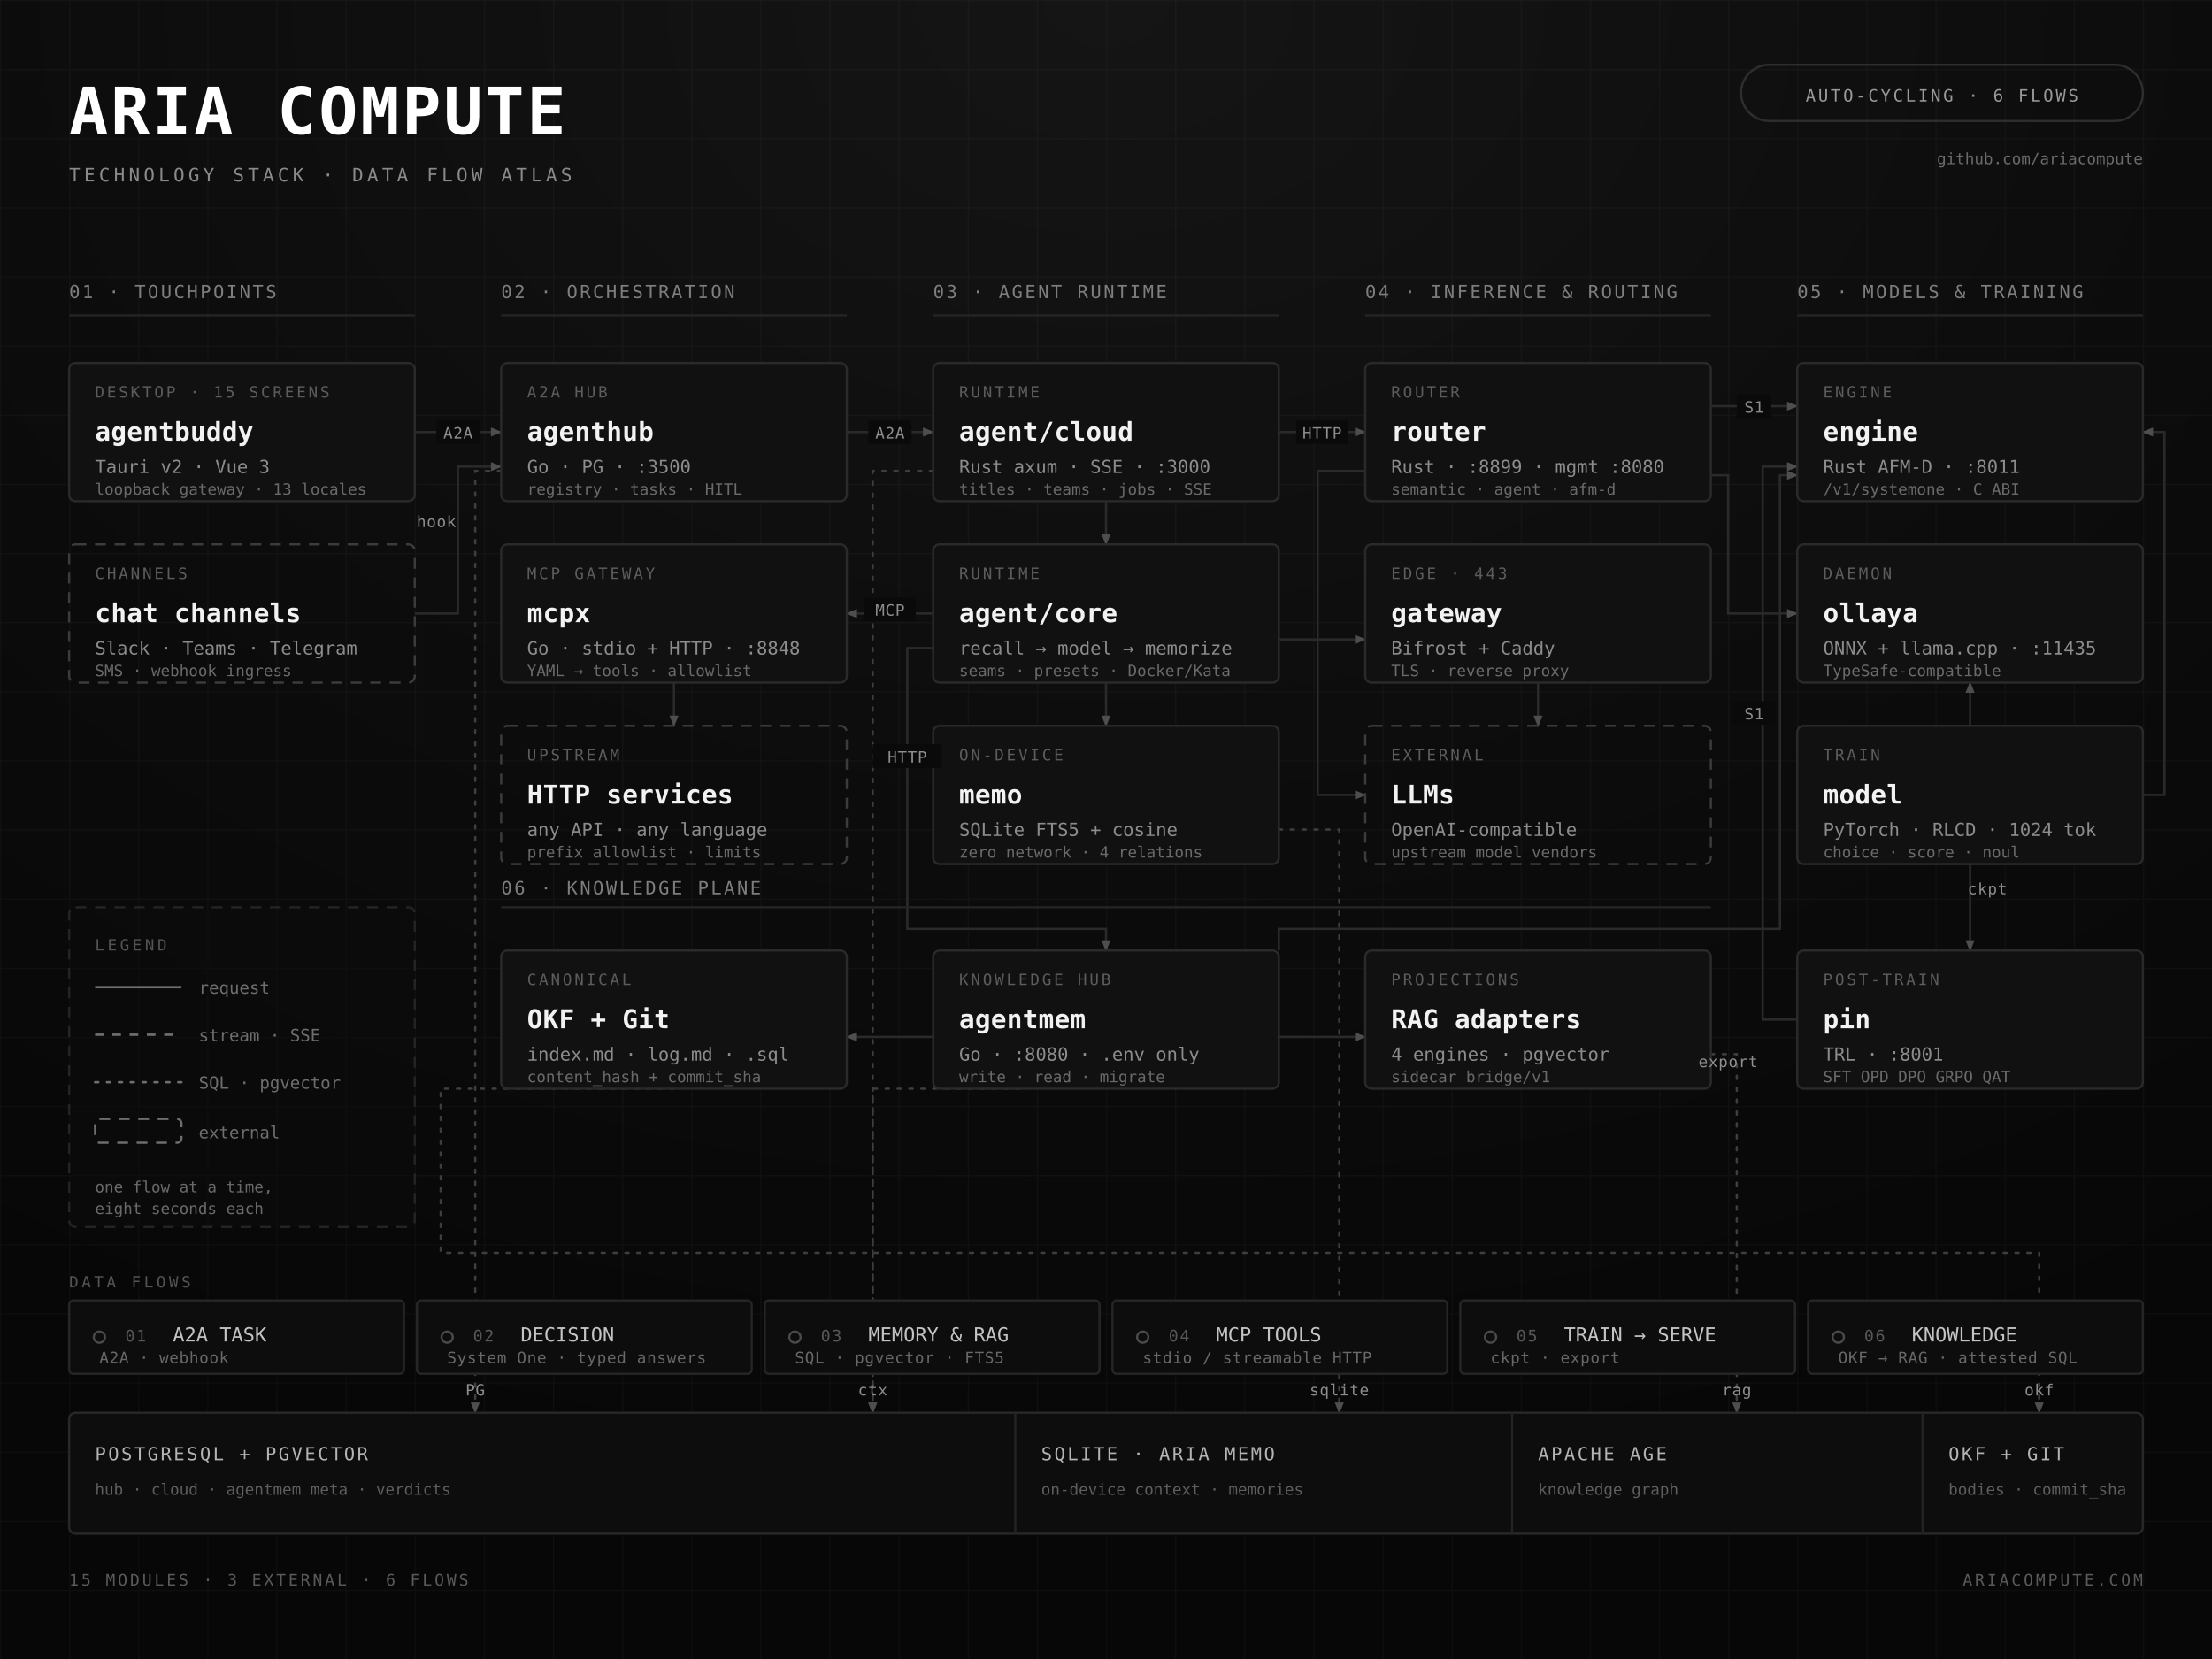
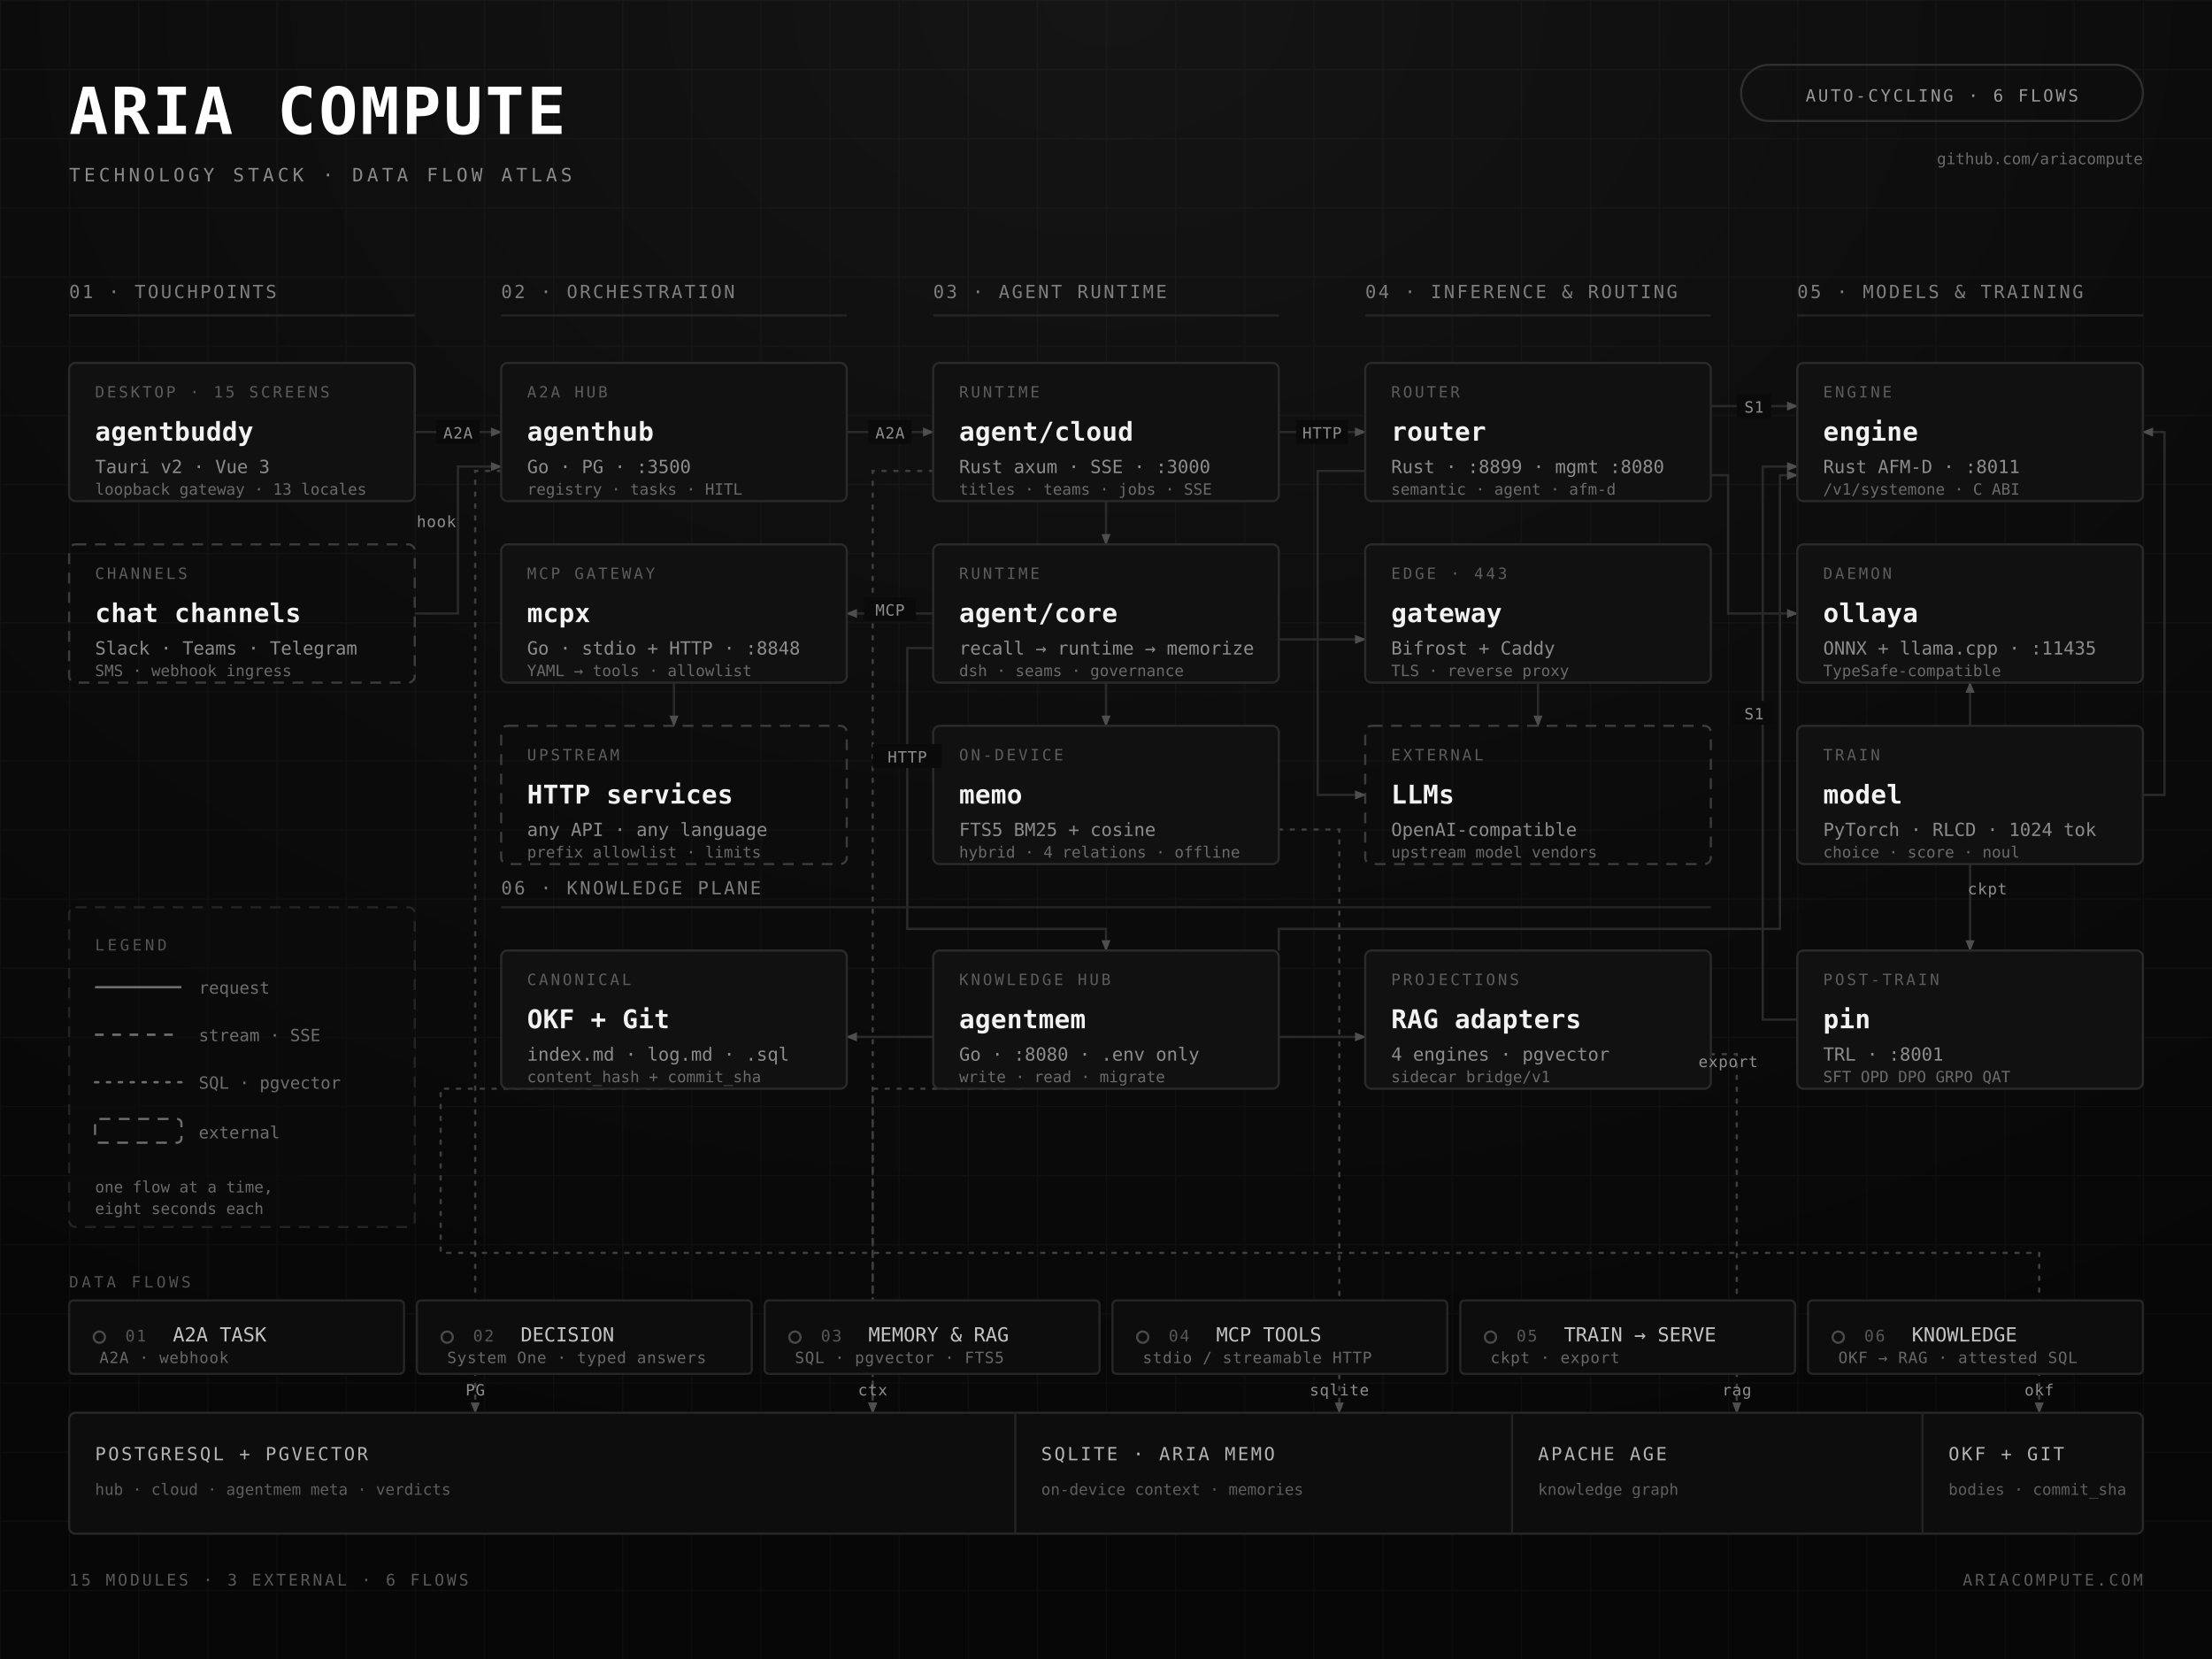
<svg xmlns="http://www.w3.org/2000/svg" xmlns:xlink="http://www.w3.org/1999/xlink" viewBox="0 0 1024 768" width="1024" height="768" role="img" aria-labelledby="svg-title svg-desc" shape-rendering="geometricPrecision" font-family="ui-monospace, SFMono-Regular, Menlo, Consolas, monospace">
  <defs>
    <style>
      .bg{fill:url(#vignette)}
      .grid{fill:url(#grid)}
      .rule{stroke:#242424;stroke-width:1;fill:none}
      .edge{fill:none;stroke:#2A2A2A;stroke-width:1.05;marker-end:url(#arr)}
      .edge.sse{stroke-dasharray:4 4}
      .edge.sql{stroke:#3E3E3E;stroke-dasharray:1.5 4;stroke-linecap:round}
      .scene{opacity:0;animation:flow 48s linear infinite both}
      @keyframes flow{0%{opacity:1}16.6%{opacity:1}20.8%{opacity:0}100%{opacity:0}}
      .halo{fill:none;stroke:#FFF;stroke-opacity:.075;stroke-width:8;marker-end:none}
      .lit{fill:none;stroke:#FFF;stroke-width:1.75;marker-end:url(#arr-lit)}
      .lit.sse{stroke-dasharray:4 4}
      .lit.sql{stroke-dasharray:1.5 4;stroke-linecap:round;animation:sqlflow 1.8s linear infinite}
      @keyframes sqlflow{to{stroke-dashoffset:-11}}
      .packet{fill:#FFF}
      .card{fill:#111;stroke:#2A2A2A;stroke-width:1}
      .card.ext{fill:none;stroke:#3C3C3C;stroke-width:1;stroke-dasharray:5 4}
      .kind{fill:#5C5C5C;font-size:7.2px;letter-spacing:.16em}
      .name{fill:#F2F2F2;font-size:12px;font-weight:600;letter-spacing:.01em}
      .meta{fill:#8C8C8C;font-size:8.4px}
      .sub2{fill:#6A6A6A;font-size:7.2px}
      .title{fill:#FFF;font-size:30px;font-weight:700;letter-spacing:.04em}
      .sub{fill:#8A8A8A;font-size:8.6px;letter-spacing:.2em}
      .colh{fill:#7E7E7E;font-size:8.4px;letter-spacing:.12em}
      .badge{fill:none;stroke:#2E2E2E;stroke-width:1}
      .bt{fill:#9A9A9A;font-size:7.8px;letter-spacing:.14em}
      .tag{fill:#8E8E8E;font-size:7.2px;letter-spacing:.04em;text-anchor:middle}
      .tagbg{fill:#0A0A0A}
      .lg-t{fill:#6E6E6E;font-size:7.8px}
      .lg-h{fill:#545454;font-size:7.2px;letter-spacing:.2em}
      .chip{fill:#0D0D0D;stroke:#262626;stroke-width:1}
      .chip-on{fill:#FFF;fill-opacity:.055;stroke:#FFF;stroke-width:1.1}
      .idx-n{fill:#575757;font-size:7.4px;letter-spacing:.1em}
      .idx-t{fill:#C4C4C4;font-size:9px}
      .idx-p{fill:#686868;font-size:7.2px;letter-spacing:.04em}
      .band{fill:#0D0D0D;stroke:#282828;stroke-width:1}
      .band-div{stroke:#232323;stroke-width:1}
      .band-t{fill:#B4B4B4;font-size:8.4px;letter-spacing:.12em}
      .band-s{fill:#5E5E5E;font-size:7.2px}
      .foot{fill:#5A5A5A;font-size:7.4px;letter-spacing:.16em}
      @media (prefers-reduced-motion: reduce){
        .scene{animation:none;opacity:0}
        #scenes .scene:first-child,#chips .scene:first-child{opacity:1}
        .packet{display:none}
        .lit.sql{animation:none}
      }
    </style>
    <radialGradient id="vignette" cx="50%" cy="0%" r="92%">
      <stop offset="0" stop-color="#151515" />
      <stop offset="0.55" stop-color="#0C0C0C" />
      <stop offset="1" stop-color="#070707" />
    </radialGradient>
    <pattern id="grid" width="32" height="32" patternUnits="userSpaceOnUse">
      <path d="M32 0H0V32" fill="none" stroke="#FFF" stroke-opacity=".028" stroke-width="1" />
    </pattern>
    <linearGradient id="hr" x1="0" y1="0" x2="1" y2="0">
      <stop offset="0" stop-color="#FFF" stop-opacity=".14" />
      <stop offset=".55" stop-color="#FFF" stop-opacity=".06" />
      <stop offset="1" stop-color="#FFF" stop-opacity="0" />
    </linearGradient>
    <marker id="arr" viewBox="0 0 10 10" refX="9" refY="5" markerWidth="5" markerHeight="5" orient="auto">
      <path d="M0 1L10 5L0 9Z" fill="#4E4E4E" />
    </marker>
    <marker id="arr-lit" viewBox="0 0 10 10" refX="9" refY="5" markerWidth="5" markerHeight="5" orient="auto">
      <path d="M0 1L10 5L0 9Z" fill="#FFF" />
    </marker>
  </defs>
  <rect class="bg" width="1024" height="768" />
  <rect class="grid" width="1024" height="768" />
  <g id="edges-base">
    <path id="e01" class="edge     " data-from="agentbuddy" data-to="agenthub" data-kind="a2a" data-scene="a2a" d="M192 200H232" />
    <path id="e02" class="edge     " data-from="agenthub" data-to="agent/cloud" data-kind="a2a" data-scene="a2a" d="M392 200H432" />
    <path id="e03" class="edge     " data-from="agent/cloud" data-to="router" data-kind="http" data-scene="a2a" d="M592 200H632" />
    <path id="e05" class="edge     " data-from="gateway" data-to="llms" data-kind="https" data-scene="a2a" d="M712 316V336" />
    <path id="e06" class="edge     " data-from="router" data-to="engine" data-kind="system-one" data-scene="decision" d="M792 188H832" />
    <path id="e07" class="edge     " data-from="router" data-to="ollaya" data-kind="system-one" data-scene="decision" d="M792 220H800V284H832" />
    <path id="e08" class="edge     " data-from="agent/core" data-to="memo" data-kind="local" data-scene="memory" d="M512 316V336" />
    <path id="e10" class="edge     " data-from="agent/core" data-to="mcpx" data-kind="mcp" data-scene="mcp" d="M432 284H392" />
    <path id="e15" class="edge     " data-from="mcpx" data-to="http-services" data-kind="http" data-scene="mcp" d="M312 316V336" />
    <path id="e16" class="edge     " data-from="channels" data-to="agenthub" data-kind="webhook" data-scene="a2a" d="M192 284H212V216H232" />
    <path id="e18" class="edge sql " data-from="agent/cloud" data-to="state-substrate" data-kind="sql" data-scene="memory" d="M432 218H404V654" />
    <path id="e19" class="edge sql " data-from="memo" data-to="state-substrate" data-kind="sql" data-scene="memory" d="M592 384H620V654" />
    <path id="e21" class="edge     " data-from="model" data-to="pin" data-kind="checkpoint" data-scene="train" d="M912 400V440" />
    <path id="e23" class="edge     " data-from="pin" data-to="engine" data-kind="export" data-scene="train" d="M832 472H816V216H832" />
    <path id="e24" class="edge     " data-from="agent/cloud" data-to="agent/core" data-kind="loop" data-scene="a2a" d="M512 232V252" />
    <path id="e25" class="edge     " data-from="agent/core" data-to="gateway" data-kind="https" data-scene="a2a" d="M592 296H632" />
    <path id="e26" class="edge sql " data-from="agenthub" data-to="state-substrate" data-kind="sql" data-scene="memory" d="M232 218H220V654" />
    <path id="e27" class="edge     " data-from="model" data-to="engine" data-kind="weights" data-scene="train" d="M992 368H1002V200H992" />
    <path id="e28" class="edge     " data-from="model" data-to="ollaya" data-kind="weights" data-scene="train" d="M912 336V316" />
    <path id="e29" class="edge     " data-from="router" data-to="llms" data-kind="https" data-scene="decision" d="M632 218H610V368H632" />
    <path id="e30" class="edge     " data-from="agent/core" data-to="agentmem" data-kind="http" data-scene="knowledge" d="M432 300H420V430H512V440" />
    <path id="e31" class="edge     " data-from="agentmem" data-to="okf-git" data-kind="canonical" data-scene="knowledge" d="M432 480H392" />
    <path id="e32" class="edge     " data-from="agentmem" data-to="rag-adapters" data-kind="projection" data-scene="knowledge" d="M592 480H632" />
    <path id="e33" class="edge sql " data-from="agentmem" data-to="state-substrate" data-kind="sql" data-scene="knowledge" d="M472 504H404V654" />
    <path id="e34" class="edge sql " data-from="rag-adapters" data-to="state-substrate" data-kind="sql" data-scene="knowledge" d="M792 488H804V654" />
    <path id="e35" class="edge     " data-from="agentmem" data-to="engine" data-kind="system-one" data-scene="knowledge" d="M592 440V430H824V220H832" />
    <path id="e36" class="edge sql " data-from="okf-git" data-to="state-substrate" data-kind="canonical" data-scene="knowledge" d="M312 504H204V580H944V654" />
  </g>
  <g id="scenes">
    <g class="scene" data-scene="a2a" style="animation-delay:0s">
      <use class="halo" href="#e01" xlink:href="#e01" />
      <use class="halo" href="#e02" xlink:href="#e02" />
      <use class="halo" href="#e03" xlink:href="#e03" />
      <use class="halo" href="#e05" xlink:href="#e05" />
      <use class="halo" href="#e24" xlink:href="#e24" />
      <use class="halo" href="#e25" xlink:href="#e25" />
      <use class="halo" href="#e16" xlink:href="#e16" />
      <use class="lit" href="#e01" xlink:href="#e01" />
      <use class="lit" href="#e02" xlink:href="#e02" />
      <use class="lit" href="#e03" xlink:href="#e03" />
      <use class="lit" href="#e05" xlink:href="#e05" />
      <use class="lit" href="#e24" xlink:href="#e24" />
      <use class="lit" href="#e25" xlink:href="#e25" />
      <use class="lit" href="#e16" xlink:href="#e16" />
      <circle class="packet" r="3">
        <animateMotion dur="2.4s" begin="0s" repeatCount="indefinite" calcMode="linear" keyPoints="0;1;0" keyTimes="0;0.5;1">
          <mpath href="#e01" xlink:href="#e01" />
        </animateMotion>
      </circle>
      <circle class="packet" r="3">
        <animateMotion dur="2.4s" begin="-1.2s" repeatCount="indefinite" calcMode="linear" keyPoints="0;1;0" keyTimes="0;0.5;1">
          <mpath href="#e01" xlink:href="#e01" />
        </animateMotion>
      </circle>
      <circle class="packet" r="3">
        <animateMotion dur="3s" begin="0s" repeatCount="indefinite" calcMode="linear" keyPoints="0;1;0" keyTimes="0;0.5;1">
          <mpath href="#e02" xlink:href="#e02" />
        </animateMotion>
      </circle>
      <circle class="packet" r="3">
        <animateMotion dur="3s" begin="-1.5s" repeatCount="indefinite" calcMode="linear" keyPoints="0;1;0" keyTimes="0;0.5;1">
          <mpath href="#e02" xlink:href="#e02" />
        </animateMotion>
      </circle>
      <circle class="packet" r="3">
        <animateMotion dur="3s" begin="0s" repeatCount="indefinite" calcMode="linear" keyPoints="0;1;0" keyTimes="0;0.5;1">
          <mpath href="#e03" xlink:href="#e03" />
        </animateMotion>
      </circle>
      <circle class="packet" r="3">
        <animateMotion dur="3s" begin="-1.5s" repeatCount="indefinite" calcMode="linear" keyPoints="0;1;0" keyTimes="0;0.5;1">
          <mpath href="#e03" xlink:href="#e03" />
        </animateMotion>
      </circle>
      <circle class="packet" r="3">
        <animateMotion dur="2.2s" begin="0s" repeatCount="indefinite" calcMode="linear" keyPoints="0;1;0" keyTimes="0;0.5;1">
          <mpath href="#e24" xlink:href="#e24" />
        </animateMotion>
      </circle>
      <circle class="packet" r="3">
        <animateMotion dur="2.8s" begin="-0.8s" repeatCount="indefinite" calcMode="linear" keyPoints="0;1" keyTimes="0;1">
          <mpath href="#e16" xlink:href="#e16" />
        </animateMotion>
      </circle>
      <circle class="packet" r="3">
        <animateMotion dur="3.2s" begin="0s" repeatCount="indefinite" calcMode="linear" keyPoints="0;1;0" keyTimes="0;0.5;1">
          <mpath href="#e25" xlink:href="#e25" />
        </animateMotion>
      </circle>
      <circle class="packet" r="3">
        <animateMotion dur="2.4s" begin="-0.6s" repeatCount="indefinite" calcMode="linear" keyPoints="0;1;0" keyTimes="0;0.5;1">
          <mpath href="#e05" xlink:href="#e05" />
        </animateMotion>
      </circle>
    </g>
    <g class="scene" data-scene="decision" style="animation-delay:-40s">
      <use class="halo" href="#e03" xlink:href="#e03" />
      <use class="halo" href="#e06" xlink:href="#e06" />
      <use class="halo" href="#e07" xlink:href="#e07" />
      <use class="halo" href="#e29" xlink:href="#e29" />
      <use class="lit" href="#e03" xlink:href="#e03" />
      <use class="lit" href="#e06" xlink:href="#e06" />
      <use class="lit" href="#e07" xlink:href="#e07" />
      <use class="lit" href="#e29" xlink:href="#e29" />
      <circle class="packet" r="3">
        <animateMotion dur="3s" begin="0s" repeatCount="indefinite" calcMode="linear" keyPoints="0;1;0" keyTimes="0;0.5;1">
          <mpath href="#e03" xlink:href="#e03" />
        </animateMotion>
      </circle>
      <circle class="packet" r="3">
        <animateMotion dur="2.6s" begin="0s" repeatCount="indefinite" calcMode="linear" keyPoints="0;1;0" keyTimes="0;0.5;1">
          <mpath href="#e06" xlink:href="#e06" />
        </animateMotion>
      </circle>
      <circle class="packet" r="3">
        <animateMotion dur="2.6s" begin="-1.3s" repeatCount="indefinite" calcMode="linear" keyPoints="0;1;0" keyTimes="0;0.5;1">
          <mpath href="#e06" xlink:href="#e06" />
        </animateMotion>
      </circle>
      <circle class="packet" r="3">
        <animateMotion dur="3.4s" begin="-0.4s" repeatCount="indefinite" calcMode="linear" keyPoints="0;1;0" keyTimes="0;0.5;1">
          <mpath href="#e07" xlink:href="#e07" />
        </animateMotion>
      </circle>
      <circle class="packet" r="3">
        <animateMotion dur="3.6s" begin="0s" repeatCount="indefinite" calcMode="linear" keyPoints="0;1;0" keyTimes="0;0.5;1">
          <mpath href="#e29" xlink:href="#e29" />
        </animateMotion>
      </circle>
    </g>
    <g class="scene" data-scene="memory" style="animation-delay:-32s">
      <use class="halo" href="#e08" xlink:href="#e08" />
      <use class="halo" href="#e18" xlink:href="#e18" />
      <use class="halo" href="#e19" xlink:href="#e19" />
      <use class="halo" href="#e26" xlink:href="#e26" />
      <use class="lit" href="#e08" xlink:href="#e08" />
      <use class="lit sql" href="#e18" xlink:href="#e18" />
      <use class="lit sql" href="#e19" xlink:href="#e19" />
      <use class="lit sql" href="#e26" xlink:href="#e26" />
      <circle class="packet" r="3">
        <animateMotion dur="2.8s" begin="0s" repeatCount="indefinite" calcMode="linear" keyPoints="0;1;0" keyTimes="0;0.5;1">
          <mpath href="#e08" xlink:href="#e08" />
        </animateMotion>
      </circle>
      <circle class="packet" r="3">
        <animateMotion dur="2.8s" begin="-1.4s" repeatCount="indefinite" calcMode="linear" keyPoints="0;1;0" keyTimes="0;0.5;1">
          <mpath href="#e08" xlink:href="#e08" />
        </animateMotion>
      </circle>
      <circle class="packet" r="3">
        <animateMotion dur="4.4s" begin="-0.8s" repeatCount="indefinite" calcMode="linear" keyPoints="0;1;0" keyTimes="0;0.5;1">
          <mpath href="#e18" xlink:href="#e18" />
        </animateMotion>
      </circle>
      <circle class="packet" r="3">
        <animateMotion dur="4.4s" begin="-2.2s" repeatCount="indefinite" calcMode="linear" keyPoints="0;1;0" keyTimes="0;0.5;1">
          <mpath href="#e19" xlink:href="#e19" />
        </animateMotion>
      </circle>
      <circle class="packet" r="3">
        <animateMotion dur="4.8s" begin="-1.2s" repeatCount="indefinite" calcMode="linear" keyPoints="0;1;0" keyTimes="0;0.5;1">
          <mpath href="#e26" xlink:href="#e26" />
        </animateMotion>
      </circle>
    </g>
    <g class="scene" data-scene="mcp" style="animation-delay:-24s">
      <use class="halo" href="#e10" xlink:href="#e10" />
      <use class="halo" href="#e15" xlink:href="#e15" />
      <use class="lit" href="#e10" xlink:href="#e10" />
      <use class="lit" href="#e15" xlink:href="#e15" />
      <circle class="packet" r="3">
        <animateMotion dur="3.4s" begin="0s" repeatCount="indefinite" calcMode="linear" keyPoints="0;1;0" keyTimes="0;0.5;1">
          <mpath href="#e10" xlink:href="#e10" />
        </animateMotion>
      </circle>
      <circle class="packet" r="3">
        <animateMotion dur="3.4s" begin="-1.7s" repeatCount="indefinite" calcMode="linear" keyPoints="0;1;0" keyTimes="0;0.5;1">
          <mpath href="#e10" xlink:href="#e10" />
        </animateMotion>
      </circle>
      <circle class="packet" r="3">
        <animateMotion dur="2.6s" begin="0s" repeatCount="indefinite" calcMode="linear" keyPoints="0;1;0" keyTimes="0;0.5;1">
          <mpath href="#e15" xlink:href="#e15" />
        </animateMotion>
      </circle>
    </g>
    <g class="scene" data-scene="train" style="animation-delay:-16s">
      <use class="halo" href="#e21" xlink:href="#e21" />
      <use class="halo" href="#e23" xlink:href="#e23" />
      <use class="halo" href="#e27" xlink:href="#e27" />
      <use class="halo" href="#e28" xlink:href="#e28" />
      <use class="lit" href="#e21" xlink:href="#e21" />
      <use class="lit" href="#e23" xlink:href="#e23" />
      <use class="lit" href="#e27" xlink:href="#e27" />
      <use class="lit" href="#e28" xlink:href="#e28" />
      <circle class="packet" r="3">
        <animateMotion dur="2.6s" begin="0s" repeatCount="indefinite" calcMode="linear" keyPoints="0;1;0" keyTimes="0;0.5;1">
          <mpath href="#e21" xlink:href="#e21" />
        </animateMotion>
      </circle>
      <circle class="packet" r="3">
        <animateMotion dur="4.2s" begin="0s" repeatCount="indefinite" calcMode="linear" keyPoints="0;1;0" keyTimes="0;0.5;1">
          <mpath href="#e23" xlink:href="#e23" />
        </animateMotion>
      </circle>
      <circle class="packet" r="3">
        <animateMotion dur="4.2s" begin="-2.1s" repeatCount="indefinite" calcMode="linear" keyPoints="0;1;0" keyTimes="0;0.5;1">
          <mpath href="#e23" xlink:href="#e23" />
        </animateMotion>
      </circle>
      <circle class="packet" r="3">
        <animateMotion dur="4.6s" begin="0s" repeatCount="indefinite" calcMode="linear" keyPoints="0;1;0" keyTimes="0;0.5;1">
          <mpath href="#e27" xlink:href="#e27" />
        </animateMotion>
      </circle>
      <circle class="packet" r="3">
        <animateMotion dur="2.4s" begin="-0.6s" repeatCount="indefinite" calcMode="linear" keyPoints="0;1;0" keyTimes="0;0.5;1">
          <mpath href="#e28" xlink:href="#e28" />
        </animateMotion>
      </circle>
    </g>
    <g class="scene" data-scene="knowledge" style="animation-delay:-8s">
      <use class="halo" href="#e30" xlink:href="#e30" />
      <use class="halo" href="#e31" xlink:href="#e31" />
      <use class="halo" href="#e32" xlink:href="#e32" />
      <use class="halo" href="#e33" xlink:href="#e33" />
      <use class="halo" href="#e34" xlink:href="#e34" />
      <use class="halo" href="#e35" xlink:href="#e35" />
      <use class="halo" href="#e36" xlink:href="#e36" />
      <use class="lit" href="#e30" xlink:href="#e30" />
      <use class="lit" href="#e31" xlink:href="#e31" />
      <use class="lit" href="#e32" xlink:href="#e32" />
      <use class="lit sql" href="#e33" xlink:href="#e33" />
      <use class="lit sql" href="#e34" xlink:href="#e34" />
      <use class="lit" href="#e35" xlink:href="#e35" />
      <use class="lit sql" href="#e36" xlink:href="#e36" />
      <circle class="packet" r="3">
        <animateMotion dur="3.2s" begin="0s" repeatCount="indefinite" calcMode="linear" keyPoints="0;1;0" keyTimes="0;0.5;1">
          <mpath href="#e30" xlink:href="#e30" />
        </animateMotion>
      </circle>
      <circle class="packet" r="3">
        <animateMotion dur="3.2s" begin="-1.6s" repeatCount="indefinite" calcMode="linear" keyPoints="0;1;0" keyTimes="0;0.5;1">
          <mpath href="#e30" xlink:href="#e30" />
        </animateMotion>
      </circle>
      <circle class="packet" r="3">
        <animateMotion dur="2.4s" begin="0s" repeatCount="indefinite" calcMode="linear" keyPoints="0;1;0" keyTimes="0;0.5;1">
          <mpath href="#e31" xlink:href="#e31" />
        </animateMotion>
      </circle>
      <circle class="packet" r="3">
        <animateMotion dur="2.4s" begin="-1.2s" repeatCount="indefinite" calcMode="linear" keyPoints="0;1;0" keyTimes="0;0.5;1">
          <mpath href="#e31" xlink:href="#e31" />
        </animateMotion>
      </circle>
      <circle class="packet" r="3">
        <animateMotion dur="2.4s" begin="-0.6s" repeatCount="indefinite" calcMode="linear" keyPoints="0;1;0" keyTimes="0;0.5;1">
          <mpath href="#e32" xlink:href="#e32" />
        </animateMotion>
      </circle>
      <circle class="packet" r="3">
        <animateMotion dur="2.4s" begin="-1.8s" repeatCount="indefinite" calcMode="linear" keyPoints="0;1;0" keyTimes="0;0.5;1">
          <mpath href="#e32" xlink:href="#e32" />
        </animateMotion>
      </circle>
      <circle class="packet" r="3">
        <animateMotion dur="4.4s" begin="-0.8s" repeatCount="indefinite" calcMode="linear" keyPoints="0;1;0" keyTimes="0;0.5;1">
          <mpath href="#e33" xlink:href="#e33" />
        </animateMotion>
      </circle>
      <circle class="packet" r="3">
        <animateMotion dur="4.2s" begin="-1.4s" repeatCount="indefinite" calcMode="linear" keyPoints="0;1;0" keyTimes="0;0.5;1">
          <mpath href="#e34" xlink:href="#e34" />
        </animateMotion>
      </circle>
      <circle class="packet" r="3">
        <animateMotion dur="4.6s" begin="0s" repeatCount="indefinite" calcMode="linear" keyPoints="0;1;0" keyTimes="0;0.5;1">
          <mpath href="#e35" xlink:href="#e35" />
        </animateMotion>
      </circle>
      <circle class="packet" r="3">
        <animateMotion dur="4.6s" begin="-2.3s" repeatCount="indefinite" calcMode="linear" keyPoints="0;1;0" keyTimes="0;0.5;1">
          <mpath href="#e35" xlink:href="#e35" />
        </animateMotion>
      </circle>
      <circle class="packet" r="3">
        <animateMotion dur="5.2s" begin="-1.1s" repeatCount="indefinite" calcMode="linear" keyPoints="0;1;0" keyTimes="0;0.5;1">
          <mpath href="#e36" xlink:href="#e36" />
        </animateMotion>
      </circle>
    </g>
  </g>
  <g id="nodes">
    <g class="node" data-id="agentbuddy" data-stage="touchpoints">
      <rect class="card" x="32" y="168" width="160" height="64" rx="3" />
      <text class="kind" x="44" y="184">DESKTOP · 15 SCREENS</text>
      <text class="name" x="44" y="204">agentbuddy</text>
      <text class="meta" x="44" y="219">Tauri v2 · Vue 3</text>
      <text class="sub2" x="44" y="229">loopback gateway · 13 locales</text>
    </g>
    <g class="node" data-id="channels" data-stage="touchpoints">
      <rect class="card ext" x="32" y="252" width="160" height="64" rx="3" />
      <text class="kind" x="44" y="268">CHANNELS</text>
      <text class="name" x="44" y="288">chat channels</text>
      <text class="meta" x="44" y="303">Slack · Teams · Telegram</text>
      <text class="sub2" x="44" y="313">SMS · webhook ingress</text>
    </g>
    <g class="node" data-id="agenthub" data-stage="orchestration">
      <rect class="card" x="232" y="168" width="160" height="64" rx="3" />
      <text class="kind" x="244" y="184">A2A HUB</text>
      <text class="name" x="244" y="204">agenthub</text>
      <text class="meta" x="244" y="219">Go · PG · :3500</text>
      <text class="sub2" x="244" y="229">registry · tasks · HITL</text>
    </g>
    <g class="node" data-id="mcpx" data-stage="orchestration">
      <rect class="card" x="232" y="252" width="160" height="64" rx="3" />
      <text class="kind" x="244" y="268">MCP GATEWAY</text>
      <text class="name" x="244" y="288">mcpx</text>
      <text class="meta" x="244" y="303">Go · stdio + HTTP · :8848</text>
      <text class="sub2" x="244" y="313">YAML → tools · allowlist</text>
    </g>
    <g class="node" data-id="http-services" data-stage="orchestration">
      <rect class="card ext" x="232" y="336" width="160" height="64" rx="3" />
      <text class="kind" x="244" y="352">UPSTREAM</text>
      <text class="name" x="244" y="372">HTTP services</text>
      <text class="meta" x="244" y="387">any API · any language</text>
      <text class="sub2" x="244" y="397">prefix allowlist · limits</text>
    </g>
    <g class="node" data-id="agent/cloud" data-stage="runtime">
      <rect class="card" x="432" y="168" width="160" height="64" rx="3" />
      <text class="kind" x="444" y="184">RUNTIME</text>
      <text class="name" x="444" y="204">agent/cloud</text>
      <text class="meta" x="444" y="219">Rust axum · SSE · :3000</text>
      <text class="sub2" x="444" y="229">titles · teams · jobs · SSE</text>
    </g>
    <g class="node" data-id="agent/core" data-stage="runtime">
      <rect class="card" x="432" y="252" width="160" height="64" rx="3" />
      <text class="kind" x="444" y="268">RUNTIME</text>
      <text class="name" x="444" y="288">agent/core</text>
-       <text class="meta" x="444" y="303">recall → model → memorize</text>
-       <text class="sub2" x="444" y="313">seams · presets · Docker/Kata</text>
+       <text class="meta" x="444" y="303">recall → runtime → memorize</text>
+       <text class="sub2" x="444" y="313">dsh · seams · governance</text>
    </g>
    <g class="node" data-id="memo" data-stage="runtime">
      <rect class="card" x="432" y="336" width="160" height="64" rx="3" />
      <text class="kind" x="444" y="352">ON-DEVICE</text>
      <text class="name" x="444" y="372">memo</text>
-       <text class="meta" x="444" y="387">SQLite FTS5 + cosine</text>
-       <text class="sub2" x="444" y="397">zero network · 4 relations</text>
+       <text class="meta" x="444" y="387">FTS5 BM25 + cosine</text>
+       <text class="sub2" x="444" y="397">hybrid · 4 relations · offline</text>
    </g>
    <g class="node" data-id="router" data-stage="routing">
      <rect class="card" x="632" y="168" width="160" height="64" rx="3" />
      <text class="kind" x="644" y="184">ROUTER</text>
      <text class="name" x="644" y="204">router</text>
      <text class="meta" x="644" y="219">Rust · :8899 · mgmt :8080</text>
      <text class="sub2" x="644" y="229">semantic · agent · afm-d</text>
    </g>
    <g class="node" data-id="gateway" data-stage="routing">
      <rect class="card" x="632" y="252" width="160" height="64" rx="3" />
      <text class="kind" x="644" y="268">EDGE · 443</text>
      <text class="name" x="644" y="288">gateway</text>
      <text class="meta" x="644" y="303">Bifrost + Caddy</text>
      <text class="sub2" x="644" y="313">TLS · reverse proxy</text>
    </g>
    <g class="node" data-id="llms" data-stage="routing">
      <rect class="card ext" x="632" y="336" width="160" height="64" rx="3" />
      <text class="kind" x="644" y="352">EXTERNAL</text>
      <text class="name" x="644" y="372">LLMs</text>
      <text class="meta" x="644" y="387">OpenAI-compatible</text>
      <text class="sub2" x="644" y="397">upstream model vendors</text>
    </g>
    <g class="node" data-id="engine" data-stage="models">
      <rect class="card" x="832" y="168" width="160" height="64" rx="3" />
      <text class="kind" x="844" y="184">ENGINE</text>
      <text class="name" x="844" y="204">engine</text>
      <text class="meta" x="844" y="219">Rust AFM-D · :8011</text>
      <text class="sub2" x="844" y="229">/v1/systemone · C ABI</text>
    </g>
    <g class="node" data-id="ollaya" data-stage="models">
      <rect class="card" x="832" y="252" width="160" height="64" rx="3" />
      <text class="kind" x="844" y="268">DAEMON</text>
      <text class="name" x="844" y="288">ollaya</text>
      <text class="meta" x="844" y="303">ONNX + llama.cpp · :11435</text>
      <text class="sub2" x="844" y="313">TypeSafe-compatible</text>
    </g>
    <g class="node" data-id="model" data-stage="models">
      <rect class="card" x="832" y="336" width="160" height="64" rx="3" />
      <text class="kind" x="844" y="352">TRAIN</text>
      <text class="name" x="844" y="372">model</text>
      <text class="meta" x="844" y="387">PyTorch · RLCD · 1024 tok</text>
      <text class="sub2" x="844" y="397">choice · score · noul</text>
    </g>
    <g class="node" data-id="pin" data-stage="models">
      <rect class="card" x="832" y="440" width="160" height="64" rx="3" />
      <text class="kind" x="844" y="456">POST-TRAIN</text>
      <text class="name" x="844" y="476">pin</text>
      <text class="meta" x="844" y="491">TRL · :8001</text>
      <text class="sub2" x="844" y="501">SFT OPD DPO GRPO QAT</text>
    </g>
    <g class="node" data-id="okf-git" data-stage="knowledge">
      <rect class="card" x="232" y="440" width="160" height="64" rx="3" />
      <text class="kind" x="244" y="456">CANONICAL</text>
      <text class="name" x="244" y="476">OKF + Git</text>
      <text class="meta" x="244" y="491">index.md · log.md · .sql</text>
      <text class="sub2" x="244" y="501">content_hash + commit_sha</text>
    </g>
    <g class="node" data-id="agentmem" data-stage="knowledge">
      <rect class="card" x="432" y="440" width="160" height="64" rx="3" />
      <text class="kind" x="444" y="456">KNOWLEDGE HUB</text>
      <text class="name" x="444" y="476">agentmem</text>
      <text class="meta" x="444" y="491">Go · :8080 · .env only</text>
      <text class="sub2" x="444" y="501">write · read · migrate</text>
    </g>
    <g class="node" data-id="rag-adapters" data-stage="knowledge">
      <rect class="card" x="632" y="440" width="160" height="64" rx="3" />
      <text class="kind" x="644" y="456">PROJECTIONS</text>
      <text class="name" x="644" y="476">RAG adapters</text>
      <text class="meta" x="644" y="491">4 engines · pgvector</text>
      <text class="sub2" x="644" y="501">sidecar bridge/v1</text>
    </g>
  </g>
  <g id="chrome">
    <text class="title" x="32" y="62">ARIA COMPUTE</text>
    <text class="sub" x="32" y="84">TECHNOLOGY STACK · DATA FLOW ATLAS</text>
    <path d="M32 100H992" fill="none" stroke="url(#hr)" stroke-width="1" />
    <rect class="badge" x="806" y="30" width="186" height="26" rx="13" />
    <text class="bt" x="899" y="47" text-anchor="middle">AUTO-CYCLING · 6 FLOWS</text>
    <text class="sub2" x="992" y="76" text-anchor="end">github.com/ariacompute</text>
    <text class="colh" x="32" y="138">01 · TOUCHPOINTS</text>
    <text class="colh" x="232" y="138">02 · ORCHESTRATION</text>
    <text class="colh" x="432" y="138">03 · AGENT RUNTIME</text>
    <text class="colh" x="632" y="138">04 · INFERENCE &amp; ROUTING</text>
    <text class="colh" x="832" y="138">05 · MODELS &amp; TRAINING</text>
    <path class="rule" d="M32 146H192" />
    <path class="rule" d="M232 146H392" />
    <path class="rule" d="M432 146H592" />
    <path class="rule" d="M632 146H792" />
    <path class="rule" d="M832 146H992" />
    <text class="colh" x="232" y="414">06 · KNOWLEDGE PLANE</text>
    <path class="rule" d="M232 420H792" />
    <g>
      <rect class="tagbg" x="202" y="194.5" width="20" height="11" />
      <text class="tag" x="212" y="203">A2A</text>
      <rect class="tagbg" x="402" y="194.5" width="20" height="11" />
      <text class="tag" x="412" y="203">A2A</text>
      <rect class="tagbg" x="600" y="194.5" width="24" height="11" />
      <text class="tag" x="612" y="203">HTTP</text>
      <rect class="tagbg" x="804" y="182.5" width="16" height="11" />
      <text class="tag" x="812" y="191">S1</text>
      <text class="tag" x="202" y="244">hook</text>
      <rect class="tagbg" x="400" y="276.5" width="24" height="11" />
      <text class="tag" x="412" y="285">MCP</text>
      <rect class="tagbg" x="404" y="344.5" width="32" height="11" />
      <text class="tag" x="420" y="353">HTTP</text>
      <rect class="tagbg" x="802" y="324.5" width="20" height="11" />
      <text class="tag" x="812" y="333">S1</text>
      <text class="tag" x="800" y="494">export</text>
      <text class="tag" x="920" y="414" text-anchor="start">ckpt</text>
      <text class="tag" x="220" y="646">PG</text>
      <text class="tag" x="404" y="646">ctx</text>
      <text class="tag" x="620" y="646">sqlite</text>
      <text class="tag" x="804" y="646">rag</text>
      <text class="tag" x="944" y="646">okf</text>
    </g>
    <g>
      <rect x="32" y="420" width="160" height="148" rx="3" fill="#0C0C0C" fill-opacity=".5" stroke="#242424" stroke-dasharray="5 4" />
      <text class="lg-h" x="44" y="440">LEGEND</text>
      <path d="M44 457H84" stroke="#6E6E6E" stroke-width="1.1" fill="none" />
      <text class="lg-t" x="92" y="460">request</text>
      <path d="M44 479H84" stroke="#6E6E6E" stroke-width="1.1" fill="none" stroke-dasharray="4 4" />
      <text class="lg-t" x="92" y="482">stream · SSE</text>
      <path d="M44 501H84" stroke="#6E6E6E" stroke-width="1.1" fill="none" stroke-dasharray="1.5 4" stroke-linecap="round" />
      <text class="lg-t" x="92" y="504">SQL · pgvector</text>
      <rect x="44" y="518" width="40" height="11" rx="2" fill="none" stroke="#6E6E6E" stroke-width="1" stroke-dasharray="5 4" />
      <text class="lg-t" x="92" y="527">external</text>
      <text class="sub2" x="44" y="552">one flow at a time,</text>
      <text class="sub2" x="44" y="562">eight seconds each</text>
    </g>
    <text class="lg-h" x="32" y="596">DATA FLOWS</text>
    <g>
      <rect class="chip" x="32" y="602" width="155" height="34" rx="2" />
      <circle cx="46" cy="619" r="2.6" fill="none" stroke="#4A4A4A" />
      <text class="idx-n" x="58" y="621">01</text>
      <text class="idx-t" x="80" y="621">A2A TASK</text>
      <text class="idx-p" x="46" y="631">A2A · webhook</text>
      <rect class="chip" x="193" y="602" width="155" height="34" rx="2" />
      <circle cx="207" cy="619" r="2.6" fill="none" stroke="#4A4A4A" />
      <text class="idx-n" x="219" y="621">02</text>
      <text class="idx-t" x="241" y="621">DECISION</text>
      <text class="idx-p" x="207" y="631">System One · typed answers</text>
      <rect class="chip" x="354" y="602" width="155" height="34" rx="2" />
      <circle cx="368" cy="619" r="2.6" fill="none" stroke="#4A4A4A" />
      <text class="idx-n" x="380" y="621">03</text>
      <text class="idx-t" x="402" y="621">MEMORY &amp; RAG</text>
      <text class="idx-p" x="368" y="631">SQL · pgvector · FTS5</text>
      <rect class="chip" x="515" y="602" width="155" height="34" rx="2" />
      <circle cx="529" cy="619" r="2.6" fill="none" stroke="#4A4A4A" />
      <text class="idx-n" x="541" y="621">04</text>
      <text class="idx-t" x="563" y="621">MCP TOOLS</text>
      <text class="idx-p" x="529" y="631">stdio / streamable HTTP</text>
      <rect class="chip" x="676" y="602" width="155" height="34" rx="2" />
      <circle cx="690" cy="619" r="2.6" fill="none" stroke="#4A4A4A" />
      <text class="idx-n" x="702" y="621">05</text>
      <text class="idx-t" x="724" y="621">TRAIN → SERVE</text>
      <text class="idx-p" x="690" y="631">ckpt · export</text>
      <rect class="chip" x="837" y="602" width="155" height="34" rx="2" />
      <circle cx="851" cy="619" r="2.6" fill="none" stroke="#4A4A4A" />
      <text class="idx-n" x="863" y="621">06</text>
      <text class="idx-t" x="885" y="621">KNOWLEDGE</text>
      <text class="idx-p" x="851" y="631">OKF → RAG · attested SQL</text>
    </g>
    <g>
      <rect class="band" x="32" y="654" width="960" height="56" rx="3" />
      <path class="band-div" d="M470 654V710" />
      <path class="band-div" d="M700 654V710" />
      <path class="band-div" d="M890 654V710" />
      <text class="band-t" x="44" y="676">POSTGRESQL + PGVECTOR</text>
      <text class="band-s" x="44" y="692">hub · cloud · agentmem meta · verdicts</text>
      <text class="band-t" x="482" y="676">SQLITE · ARIA MEMO</text>
      <text class="band-s" x="482" y="692">on-device context · memories</text>
      <text class="band-t" x="712" y="676">APACHE AGE</text>
      <text class="band-s" x="712" y="692">knowledge graph</text>
      <text class="band-t" x="902" y="676">OKF + GIT</text>
      <text class="band-s" x="902" y="692">bodies · commit_sha</text>
    </g>
    <text class="foot" x="32" y="734">15 MODULES · 3 EXTERNAL · 6 FLOWS</text>
    <text class="foot" x="992" y="734" text-anchor="end">ARIACOMPUTE.COM</text>
  </g>
  <g id="chips">
    <g class="scene" data-scene="a2a" style="animation-delay:0s">
      <rect class="chip-on" x="32" y="602" width="155" height="34" rx="2" />
      <circle cx="46" cy="619" r="2.6" fill="#FFF" />
    </g>
    <g class="scene" data-scene="decision" style="animation-delay:-40s">
      <rect class="chip-on" x="193" y="602" width="155" height="34" rx="2" />
      <circle cx="207" cy="619" r="2.6" fill="#FFF" />
    </g>
    <g class="scene" data-scene="memory" style="animation-delay:-32s">
      <rect class="chip-on" x="354" y="602" width="155" height="34" rx="2" />
      <circle cx="368" cy="619" r="2.6" fill="#FFF" />
    </g>
    <g class="scene" data-scene="mcp" style="animation-delay:-24s">
      <rect class="chip-on" x="515" y="602" width="155" height="34" rx="2" />
      <circle cx="529" cy="619" r="2.6" fill="#FFF" />
    </g>
    <g class="scene" data-scene="train" style="animation-delay:-16s">
      <rect class="chip-on" x="676" y="602" width="155" height="34" rx="2" />
      <circle cx="690" cy="619" r="2.6" fill="#FFF" />
    </g>
    <g class="scene" data-scene="knowledge" style="animation-delay:-8s">
      <rect class="chip-on" x="837" y="602" width="155" height="34" rx="2" />
      <circle cx="851" cy="619" r="2.6" fill="#FFF" />
    </g>
  </g>
</svg>
